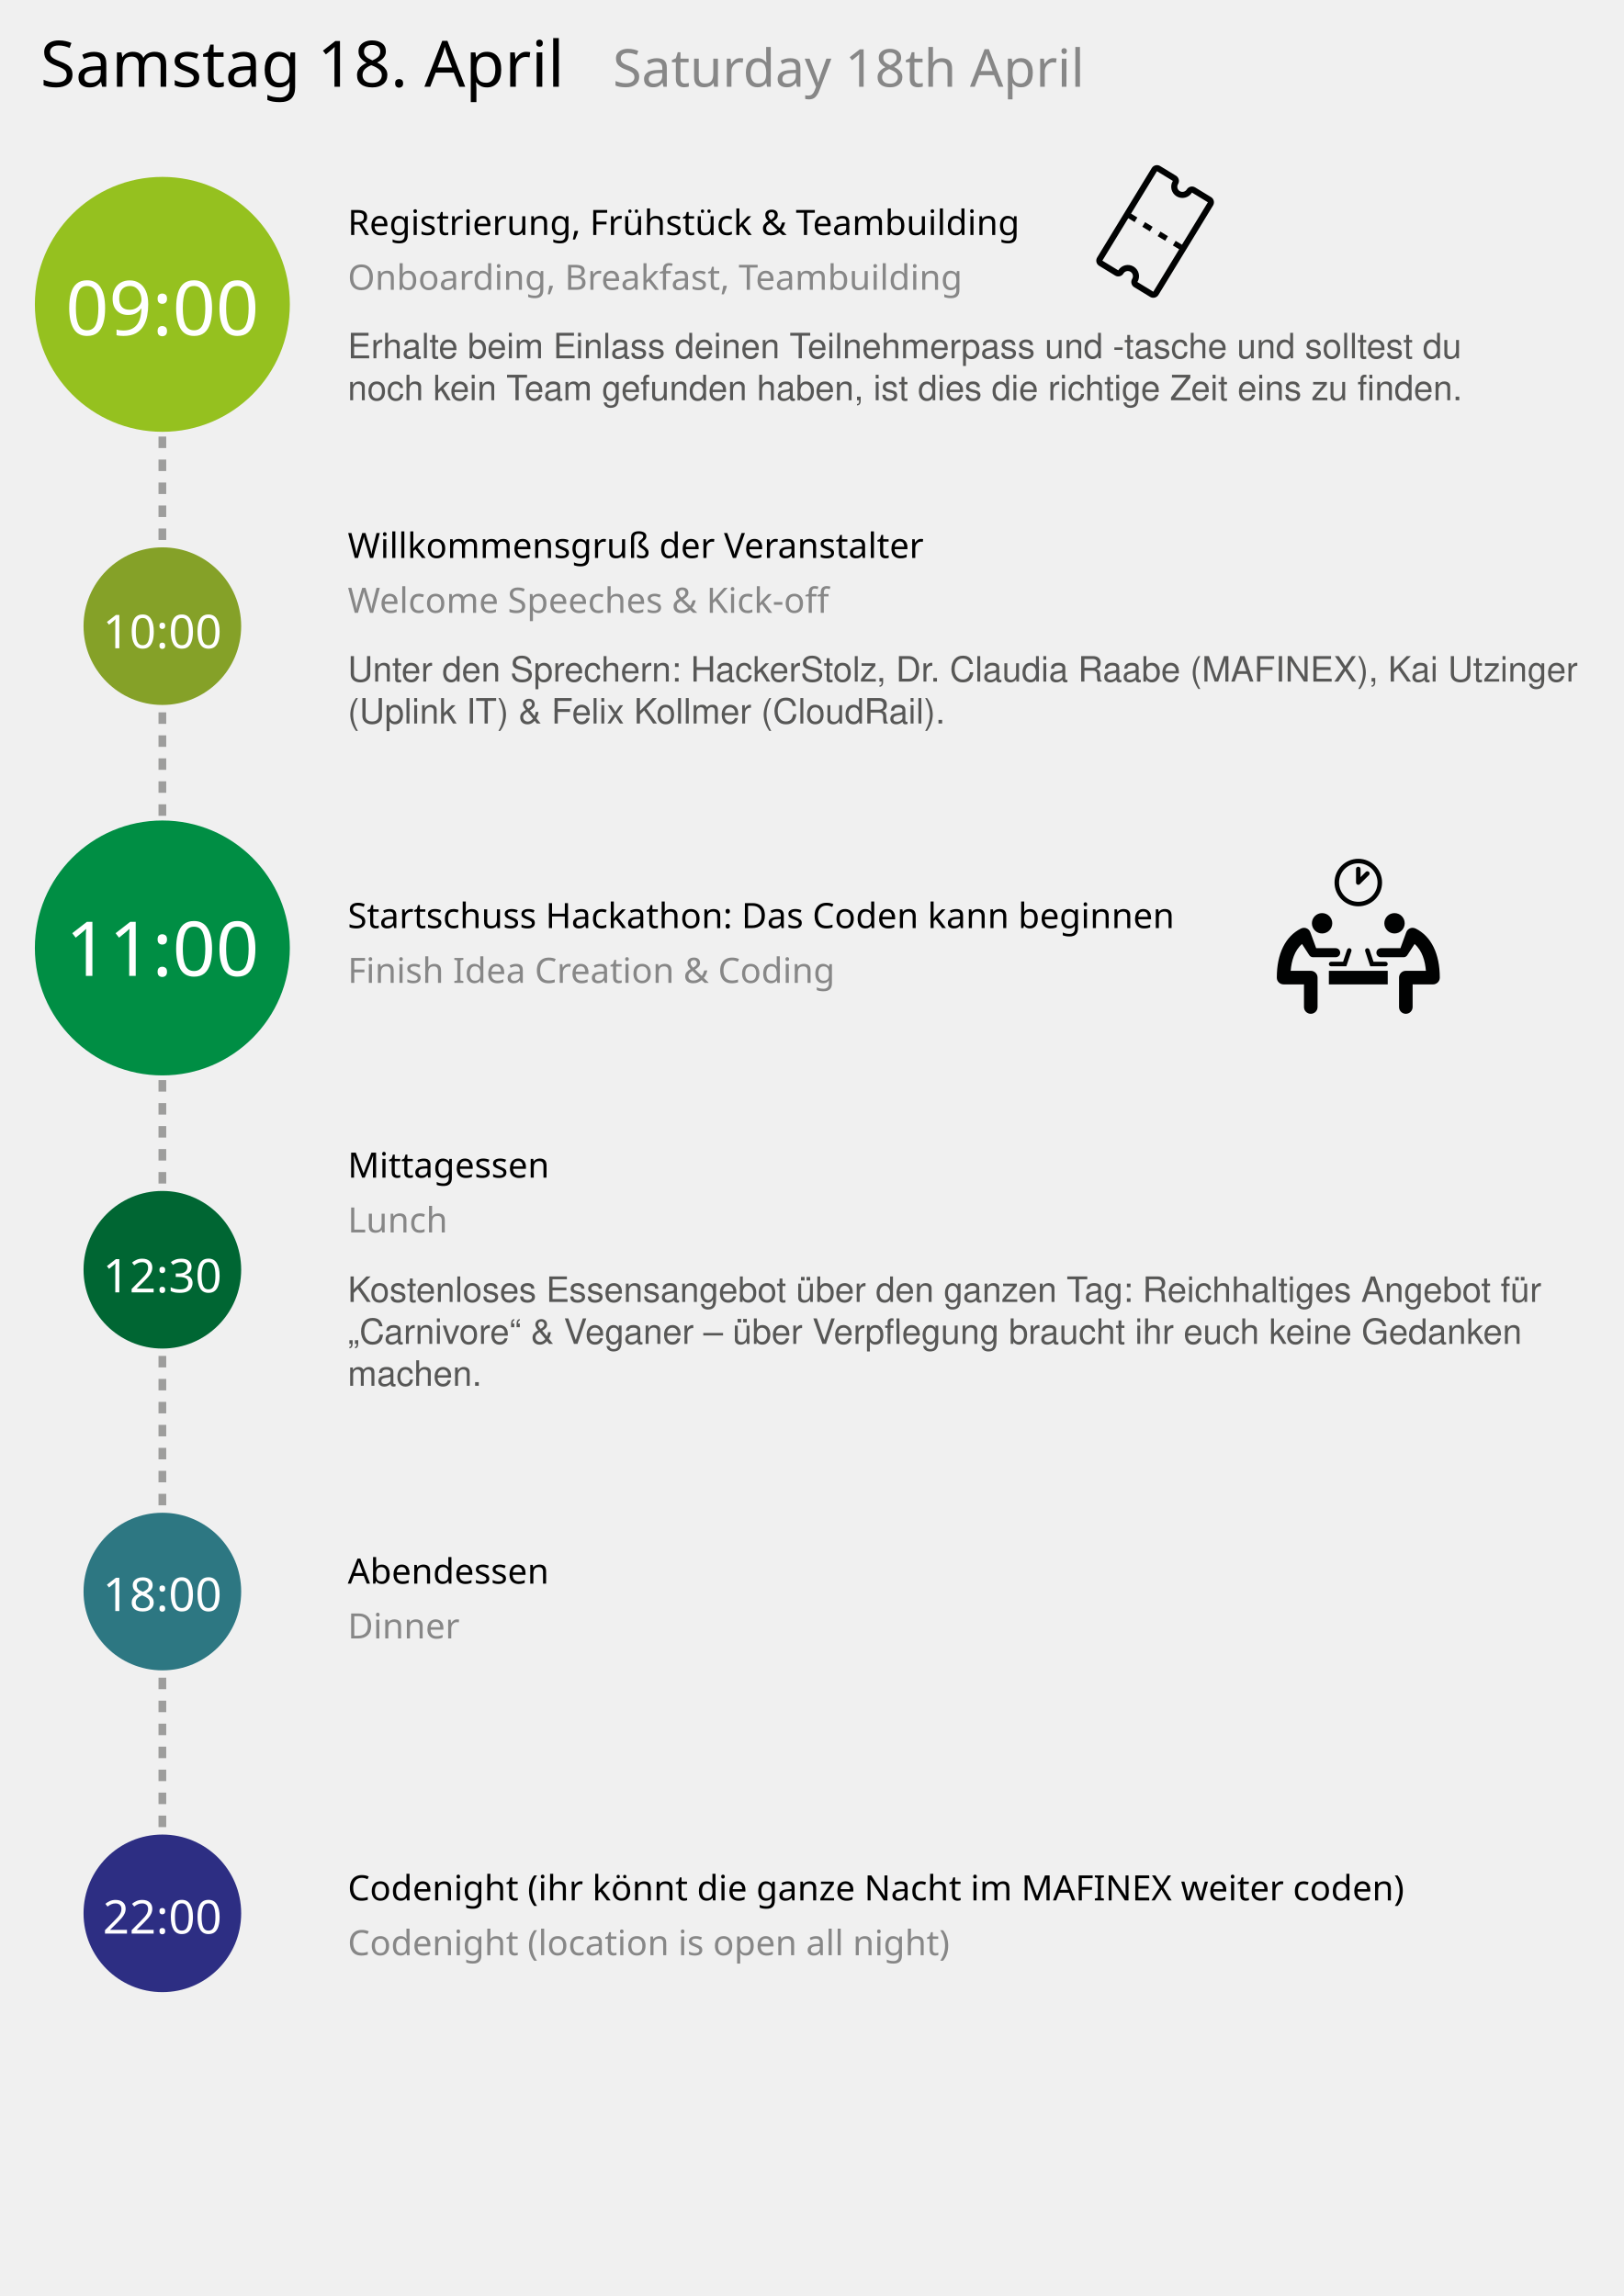
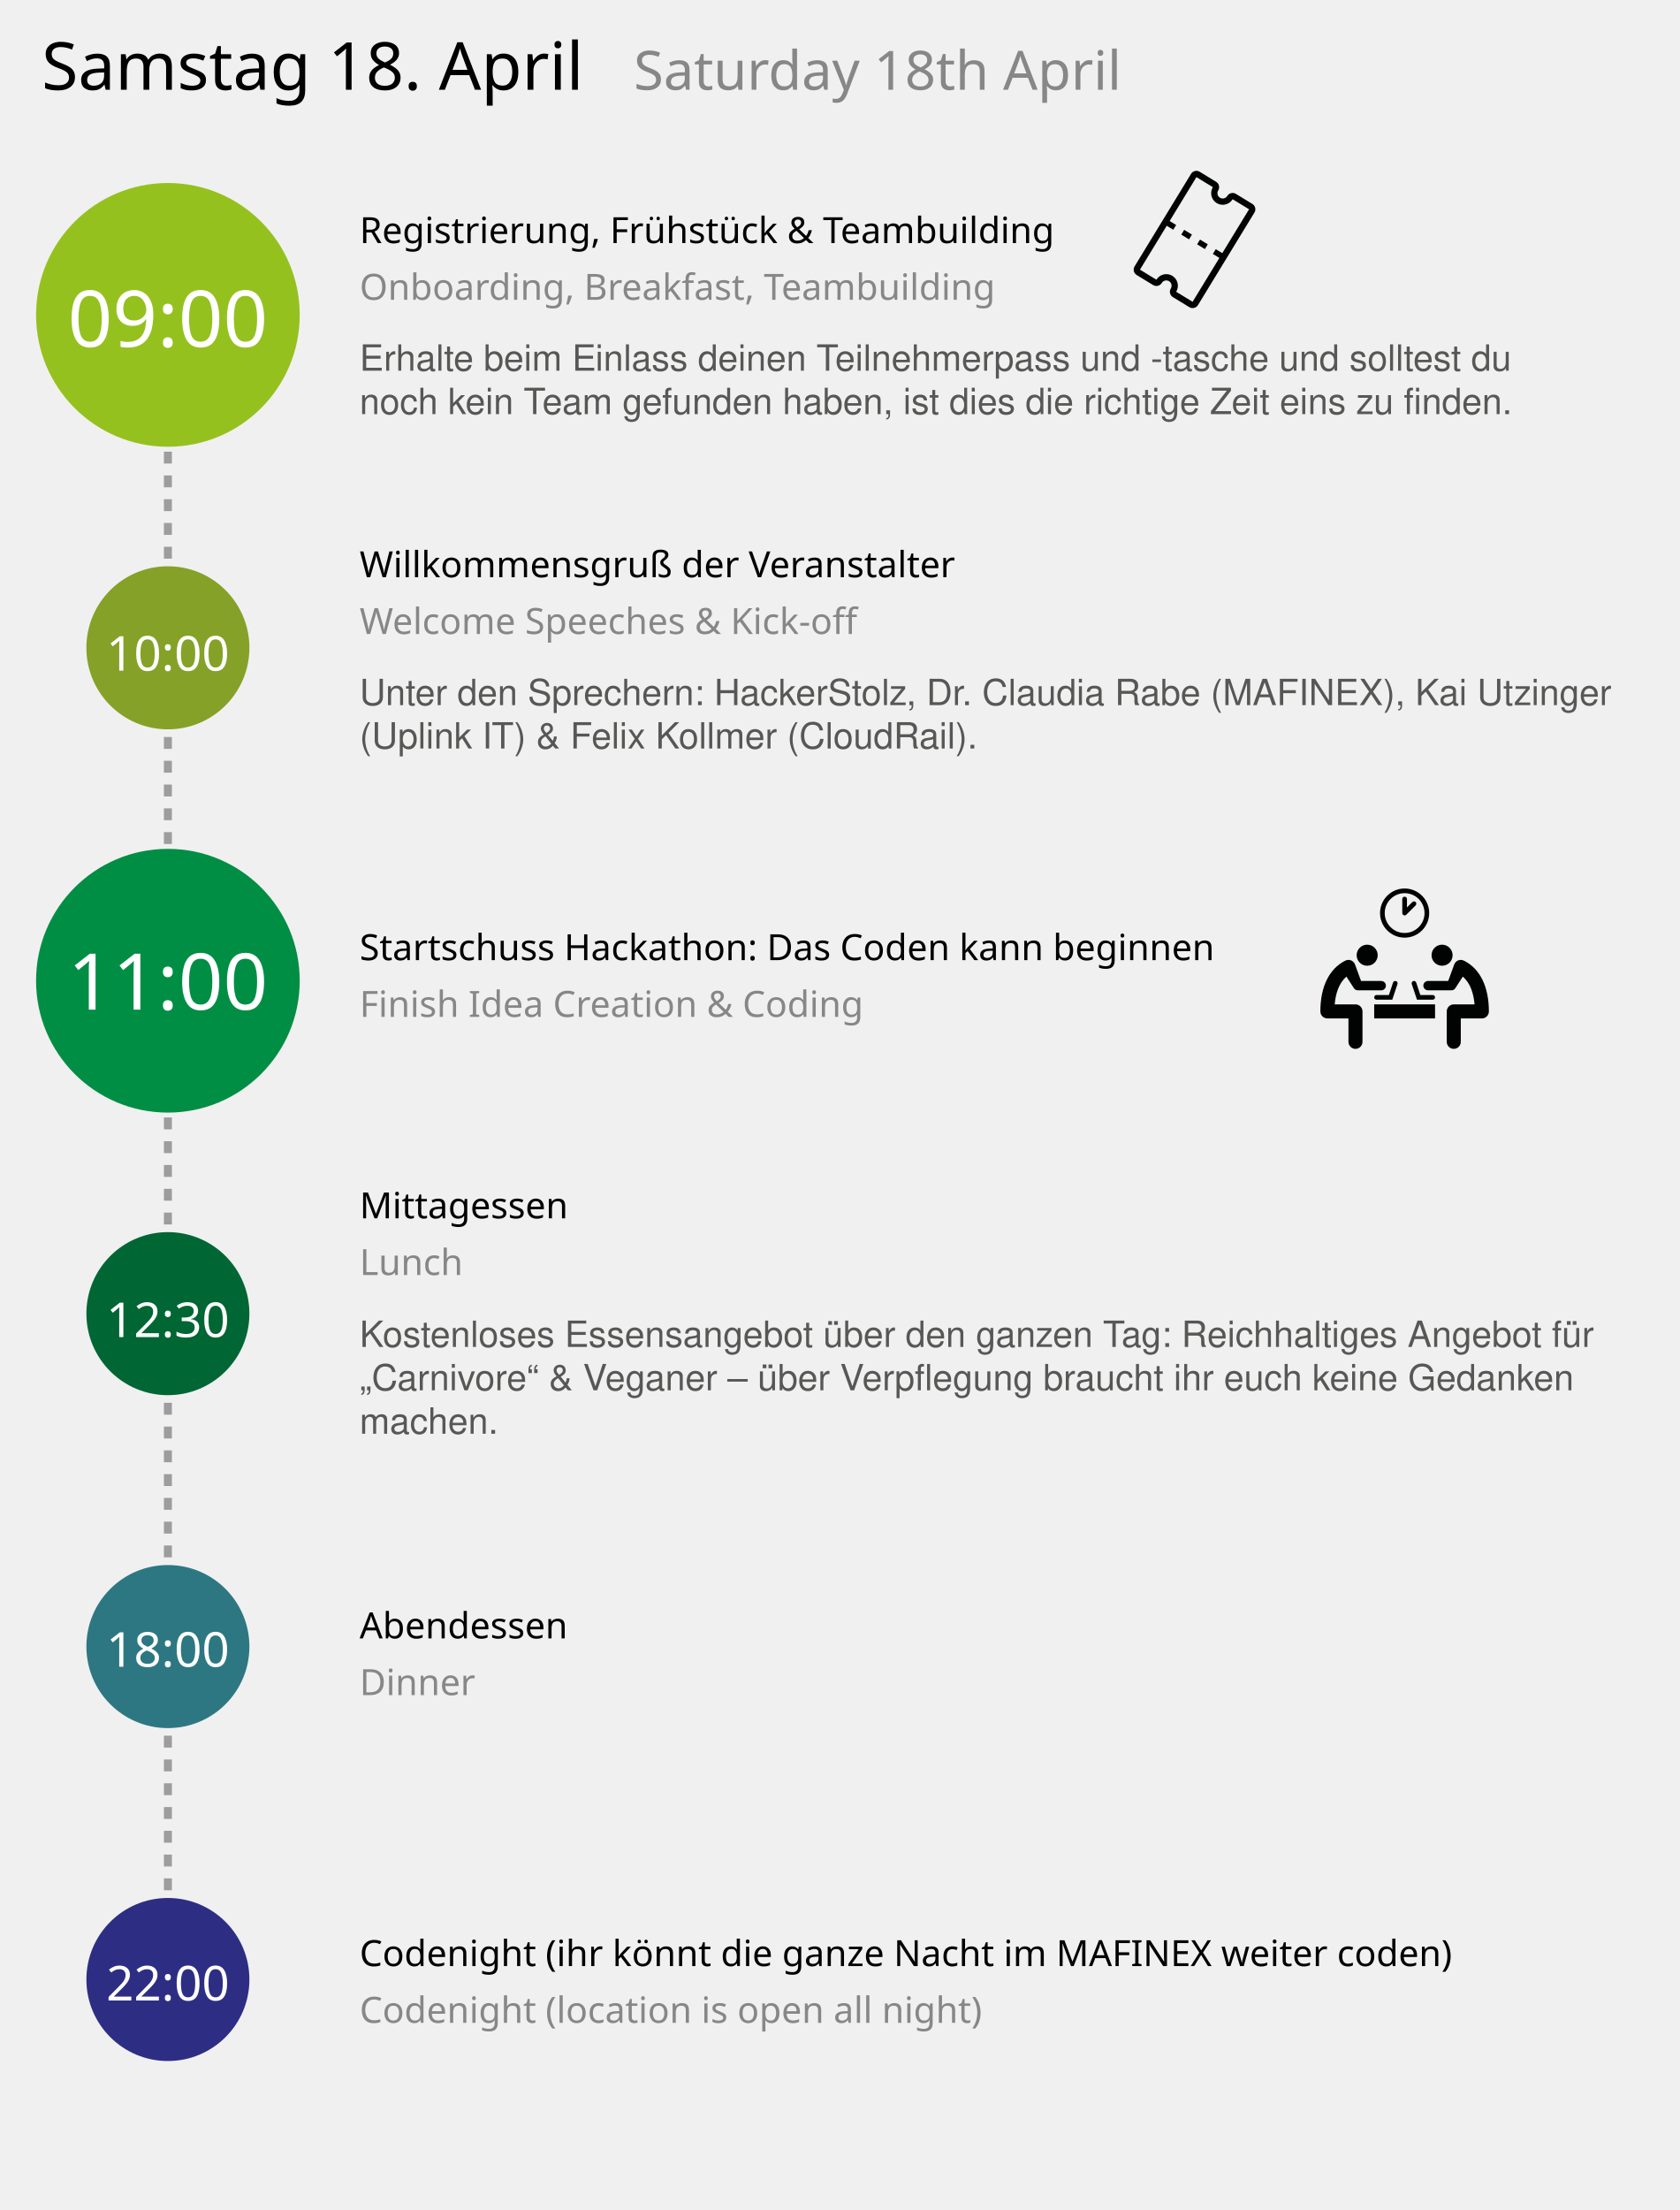
- <svg xmlns="http://www.w3.org/2000/svg" version="1.1" id="Ebene_1" x="0px" y="0px" width="841.89px" height="1190.55px" viewBox="0 0 841.89 1190.55" enable-background="new 0 0 841.89 1190.55" xml:space="preserve">
+ <svg xmlns="http://www.w3.org/2000/svg" version="1.1" id="Ebene_1" x="0px" y="0px" width="841.89px" height="1107.661px" viewBox="0 0 841.89 1107.661" enable-background="new 0 0 841.89 1107.661" xml:space="preserve">
  <g id="Page_1">
    <text transform="matrix(1 0 0 1 20.9131 45.001)" font-family="'Helvetica-Bold'" font-size="33.223">Samstag 18. April</text>
    <g>
      <text transform="matrix(1 0 0 1 317.7295 45.001)" fill="#878787" font-family="'Helvetica-Bold'" font-size="27.183">Saturday 18th April</text>
    </g>
    <text transform="matrix(1 0 0 1 180.2856 185.7993)">
      <tspan x="0" y="0" fill="#575756" font-family="'Helvetica'" font-size="18.122">Erhalte beim Einlass deinen Teilnehmerpass und -tasche und solltest du</tspan>
      <tspan x="0" y="21.746" fill="#575756" font-family="'Helvetica'" font-size="18.122">noch kein Team gefunden haben, ist dies die richtige Zeit eins zu finden.</tspan>
    </text>
    <text transform="matrix(1 0 0 1 180.2856 353.4258)">
-       <tspan x="0" y="0" fill="#575756" font-family="'Helvetica'" font-size="18.122">Unter den Sprechern: HackerStolz, Dr. Claudia Raabe (MAFINEX), Kai Utzinger</tspan>
+       <tspan x="0" y="0" fill="#575756" font-family="'Helvetica'" font-size="18.122">Unter den Sprechern: HackerStolz, Dr. Claudia Rabe (MAFINEX), Kai Utzinger</tspan>
      <tspan x="0" y="21.746" fill="#575756" font-family="'Helvetica'" font-size="18.122">(Uplink IT) &amp; Felix Kollmer (CloudRail).</tspan>
    </text>
    <text transform="matrix(1 0 0 1 180.2856 675.0859)">
      <tspan x="0" y="0" fill="#575756" font-family="'Helvetica'" font-size="18.122">Kostenloses Essensangebot über den ganzen Tag: Reichhaltiges Angebot für </tspan>
      <tspan x="0" y="21.746" fill="#575756" font-family="'Helvetica'" font-size="18.122">„Carnivore“ &amp; Veganer – über Verpflegung braucht ihr euch keine Gedanken </tspan>
      <tspan x="0" y="43.492" fill="#575756" font-family="'Helvetica'" font-size="18.122">machen.</tspan>
    </text>
    <g>
      <g>
        <line fill="none" stroke="#9D9D9C" stroke-width="4" stroke-miterlimit="10" x1="84.174" y1="157.818" x2="84.174" y2="160.818" />
        <line fill="none" stroke="#9D9D9C" stroke-width="4" stroke-miterlimit="10" stroke-dasharray="5.959,5.959" x1="84.174" y1="166.777" x2="84.174" y2="986.154" />
        <line fill="none" stroke="#9D9D9C" stroke-width="4" stroke-miterlimit="10" x1="84.174" y1="989.135" x2="84.174" y2="992.135" />
      </g>
    </g>
    <circle fill="#95C11F" cx="84.173" cy="157.818" r="66.091" />
    <circle fill="#008E44" cx="84.173" cy="491.545" r="66.091" />
    <circle fill="#85A128" cx="84.173" cy="324.681" r="40.863" />
    <path fill="#006633" d="M125.036,658.406c0-22.566-18.296-40.861-40.862-40.861c-22.569,0-40.863,18.295-40.863,40.861   c0,22.57,18.294,40.863,40.863,40.863C106.74,699.27,125.036,680.977,125.036,658.406z" />
    <path fill="#2D7782" d="M125.036,825.271c0-22.568-18.296-40.865-40.862-40.865c-22.569,0-40.863,18.297-40.863,40.865   c0,22.566,18.294,40.863,40.863,40.863C106.74,866.135,125.036,847.838,125.036,825.271z" />
    <path fill="#2D2E83" d="M125.036,992.135c0-22.57-18.296-40.865-40.862-40.865c-22.569,0-40.863,18.295-40.863,40.865   c0,22.566,18.294,40.861,40.863,40.861C106.74,1032.996,125.036,1014.701,125.036,992.135z" />
    <text transform="matrix(1 0 0 1 33.9624 173.8081)" fill="#FFFFFF" font-family="'Helvetica-Bold'" font-size="39.264">09:00</text>
    <text transform="matrix(1 0 0 1 53.2744 336.1401)" fill="#FFFFFF" font-family="'Helvetica-Bold'" font-size="24.162">10:00</text>
    <text transform="matrix(1 0 0 1 53.2744 670.1484)" fill="#FFFFFF" font-family="'Helvetica-Bold'" font-size="24.162">12:30</text>
    <text transform="matrix(1 0 0 1 53.2744 835.375)" fill="#FFFFFF" font-family="'Helvetica-Bold'" font-size="24.162">18:00</text>
    <text transform="matrix(1 0 0 1 53.2744 1002.646)" fill="#FFFFFF" font-family="'Helvetica-Bold'" font-size="24.162">22:00</text>
    <text transform="matrix(1 0 0 1 33.9624 506.0391)" fill="#FFFFFF" font-family="'Helvetica-Bold'" font-size="39.264">11:00</text>
    <text transform="matrix(1 0 0 1 180.2852 150.2671)" fill="#878787" font-family="'Helvetica-Bold'" font-size="18.122">Onboarding, Breakfast, Teambuilding</text>
    <text transform="matrix(1 0 0 1 180.2852 121.8413)" font-family="'Helvetica-Bold'" font-size="18.122">Registrierung, Frühstück &amp; Teambuilding</text>
    <g>
      <text transform="matrix(1 0 0 1 180.2852 317.7515)" fill="#878787" font-family="'Helvetica-Bold'" font-size="18.122">Welcome Speeches &amp; Kick-off</text>
    </g>
    <text transform="matrix(1 0 0 1 180.2852 289.3257)" font-family="'Helvetica-Bold'" font-size="18.122">Willkommensgruß der Veranstalter</text>
    <g>
      <text transform="matrix(1 0 0 1 180.2852 849.5889)" fill="#878787" font-family="'Helvetica-Bold'" font-size="18.122">Dinner</text>
    </g>
    <text transform="matrix(1 0 0 1 180.2852 821.1631)" font-family="'Helvetica-Bold'" font-size="18.122">Abendessen</text>
    <g>
      <text transform="matrix(1 0 0 1 180.2852 639.0566)" fill="#878787" font-family="'Helvetica-Bold'" font-size="18.122">Lunch</text>
    </g>
    <text transform="matrix(1 0 0 1 180.2852 610.6309)" font-family="'Helvetica-Bold'" font-size="18.122">Mittagessen</text>
    <g>
      <text transform="matrix(1 0 0 1 180.2852 1013.838)" fill="#878787" font-family="'Helvetica-Bold'" font-size="18.122">Codenight (location is open all night)</text>
    </g>
    <text transform="matrix(1 0 0 1 180.2852 985.4121)" font-family="'Helvetica-Bold'" font-size="18.122">Codenight (ihr könnt die ganze Nacht im MAFINEX weiter coden)</text>
    <g>
      <text transform="matrix(1 0 0 1 180.2852 509.666)" fill="#878787" font-family="'Helvetica-Bold'" font-size="18.122">Finish Idea Creation &amp; Coding</text>
    </g>
-     <text transform="matrix(1 0 0 1 180.2852 481.2402)" font-family="'Helvetica-Bold'" font-size="18.122">Startschuss Hackathon: Das Coden kann beginnen</text>
+     <text transform="matrix(1 0 0 1 180.2852 481.2407)" font-family="'Helvetica-Bold'" font-size="18.122">Startschuss Hackathon: Das Coden kann beginnen</text>
    <g>
      <rect x="600.544" y="121.04" transform="matrix(-0.8535 -0.521 0.521 -0.8535 1053.57 541.03)" fill="#010202" width="4.564" height="2.793" />
      <rect x="592.626" y="116.207" transform="matrix(-0.8537 -0.5208 0.5208 -0.8537 1041.532 527.8169)" fill="#010202" width="4.564" height="2.795" />
      <path fill="#010202" d="M627.857,102.197l-8.238-5.028c-0.712-0.435-1.572-0.57-2.385-0.373c-0.812,0.196-1.516,0.708-1.951,1.423    c-0.37,0.605-0.952,1.03-1.642,1.197s-1.402,0.054-2.005-0.314c-1.251-0.762-1.646-2.4-0.884-3.649    c0.907-1.487,0.437-3.429-1.05-4.338l-8.238-5.027c-1.488-0.908-3.428-0.438-4.337,1.049l-13.424,21.993    c-0.255,0.417-1.191,1.956-1.455,2.386l-13.422,21.992c-0.435,0.714-0.57,1.572-0.373,2.386c0.196,0.813,0.708,1.515,1.422,1.951    l8.24,5.029c1.487,0.908,3.428,0.438,4.338-1.05c0.761-1.25,2.397-1.646,3.646-0.883c1.249,0.762,1.646,2.398,0.882,3.649    c-0.905,1.486-0.437,3.428,1.049,4.337l8.239,5.026c1.488,0.909,3.431,0.438,4.338-1.048l13.421-21.992    c0.262-0.429,1.195-1.958,1.458-2.385l13.422-21.991C629.814,105.047,629.346,103.104,627.857,102.197z M612.793,126.882    l-3.269-1.996l-1.456,2.387l3.268,1.994l-13.422,21.991l-8.238-5.028c1.672-2.739,0.809-6.313-1.931-7.985    c-2.74-1.67-6.314-0.805-7.987,1.934l-8.236-5.028l13.422-21.993l3.268,1.995l1.456-2.386l-3.267-1.994l13.422-21.992l8.236,5.028    v0c-1.671,2.739-0.807,6.312,1.932,7.986c2.739,1.671,6.313,0.806,7.984-1.933l8.238,5.026l-13.422,21.991L612.793,126.882z" />
    </g>
    <g>
      <polygon fill="#010202" points="688.949,503.399 688.949,510.439 693.645,510.439 714.77,510.439 719.462,510.439     719.462,503.399   " />
      <path fill="#010202" d="M700.686,492.837c0-0.649-0.525-1.174-1.174-1.174c-0.517,0-0.944,0.339-1.101,0.808l-0.012-0.006    l-2.079,6.238h-6.197c-0.646,0-1.174,0.525-1.174,1.174s0.528,1.174,1.174,1.174h7.887l2.616-7.843l-0.015-0.006    C700.653,493.088,700.686,492.967,700.686,492.837z" />
      <g>
        <path fill="#010202" d="M692.471,491.663h-10.107l-2.962-8.096l-0.015,0.006c-0.448-1.428-1.767-2.472-3.342-2.472     c-0.566,0-1.094,0.15-1.568,0.386l-0.006-0.012c-8.067,4.032-12.51,13.069-12.51,25.445c0,1.944,1.575,3.519,3.522,3.519h10.562     v11.733c0,1.947,1.575,3.521,3.52,3.521c1.943,0,3.521-1.578,3.521-3.521v-15.252c0-1.947-1.578-3.521-3.521-3.521h-10.412     c0.428-5.062,1.92-10.518,5.884-13.904l3.602,5.566l0.009-0.003c0.387,0.767,1.174,1.301,2.092,1.301h11.735     c1.295,0,2.345-1.053,2.345-2.348C694.818,492.716,693.769,491.663,692.471,491.663z" />
        <circle fill="#010202" cx="685.431" cy="478.756" r="5.28" />
      </g>
      <path fill="#010202" d="M718.288,498.704h-6.197l-2.076-6.238L710,492.471c-0.156-0.469-0.581-0.808-1.101-0.808    c-0.648,0-1.174,0.525-1.174,1.174c0,0.13,0.036,0.251,0.074,0.366l-0.015,0.006l2.616,7.843h7.887    c0.648,0,1.171-0.525,1.171-1.174S718.937,498.704,718.288,498.704z" />
      <path fill="#010202" d="M722.98,473.477c2.917,0,5.283,2.362,5.283,5.28c0,2.914-2.366,5.279-5.283,5.279    c-2.914,0-5.279-2.365-5.279-5.279C717.701,475.839,720.066,473.477,722.98,473.477z" />
      <path fill="#010202" d="M733.944,481.476l-0.006,0.012c-0.476-0.236-1.006-0.386-1.569-0.386c-1.575,0-2.894,1.044-3.342,2.472    l-0.018-0.006l-2.962,8.096H715.94c-1.295,0-2.345,1.05-2.345,2.348c0,1.295,1.05,2.348,2.345,2.348h11.735    c0.918,0,1.705-0.534,2.092-1.304l0.009,0.006l3.604-5.566c3.961,3.386,5.453,8.843,5.881,13.904h-10.411    c-1.947,0-3.522,1.575-3.522,3.519v15.255c0,1.944,1.575,3.521,3.522,3.521c1.943,0,3.519-1.578,3.519-3.521v-11.733h10.562    c1.944,0,3.52-1.575,3.52-3.519C746.45,494.545,742.008,485.507,733.944,481.476z" />
      <path fill="#010202" d="M704.207,469.955c-6.796,0-12.323-5.528-12.323-12.32c0-6.793,5.527-12.32,12.323-12.32    s12.32,5.527,12.32,12.32C716.527,464.427,711.003,469.955,704.207,469.955z M704.207,447.66c-5.501,0-9.976,4.474-9.976,9.975    c0,5.498,4.475,9.975,9.976,9.975c5.498,0,9.976-4.477,9.976-9.975C714.183,452.134,709.705,447.66,704.207,447.66z" />
      <path fill="#010202" d="M710.073,452.939c0-0.646-0.524-1.171-1.174-1.171c-0.327,0-0.619,0.133-0.831,0.345l-2.688,2.69v-4.209    c0-0.649-0.524-1.174-1.177-1.174c-0.646,0-1.174,0.525-1.174,1.174v7.041c0,0.649,0.528,1.174,1.174,1.174    c0.327,0,0.619-0.133,0.832-0.348l4.692-4.689C709.941,453.559,710.073,453.267,710.073,452.939z" />
    </g>
  </g>
</svg>
